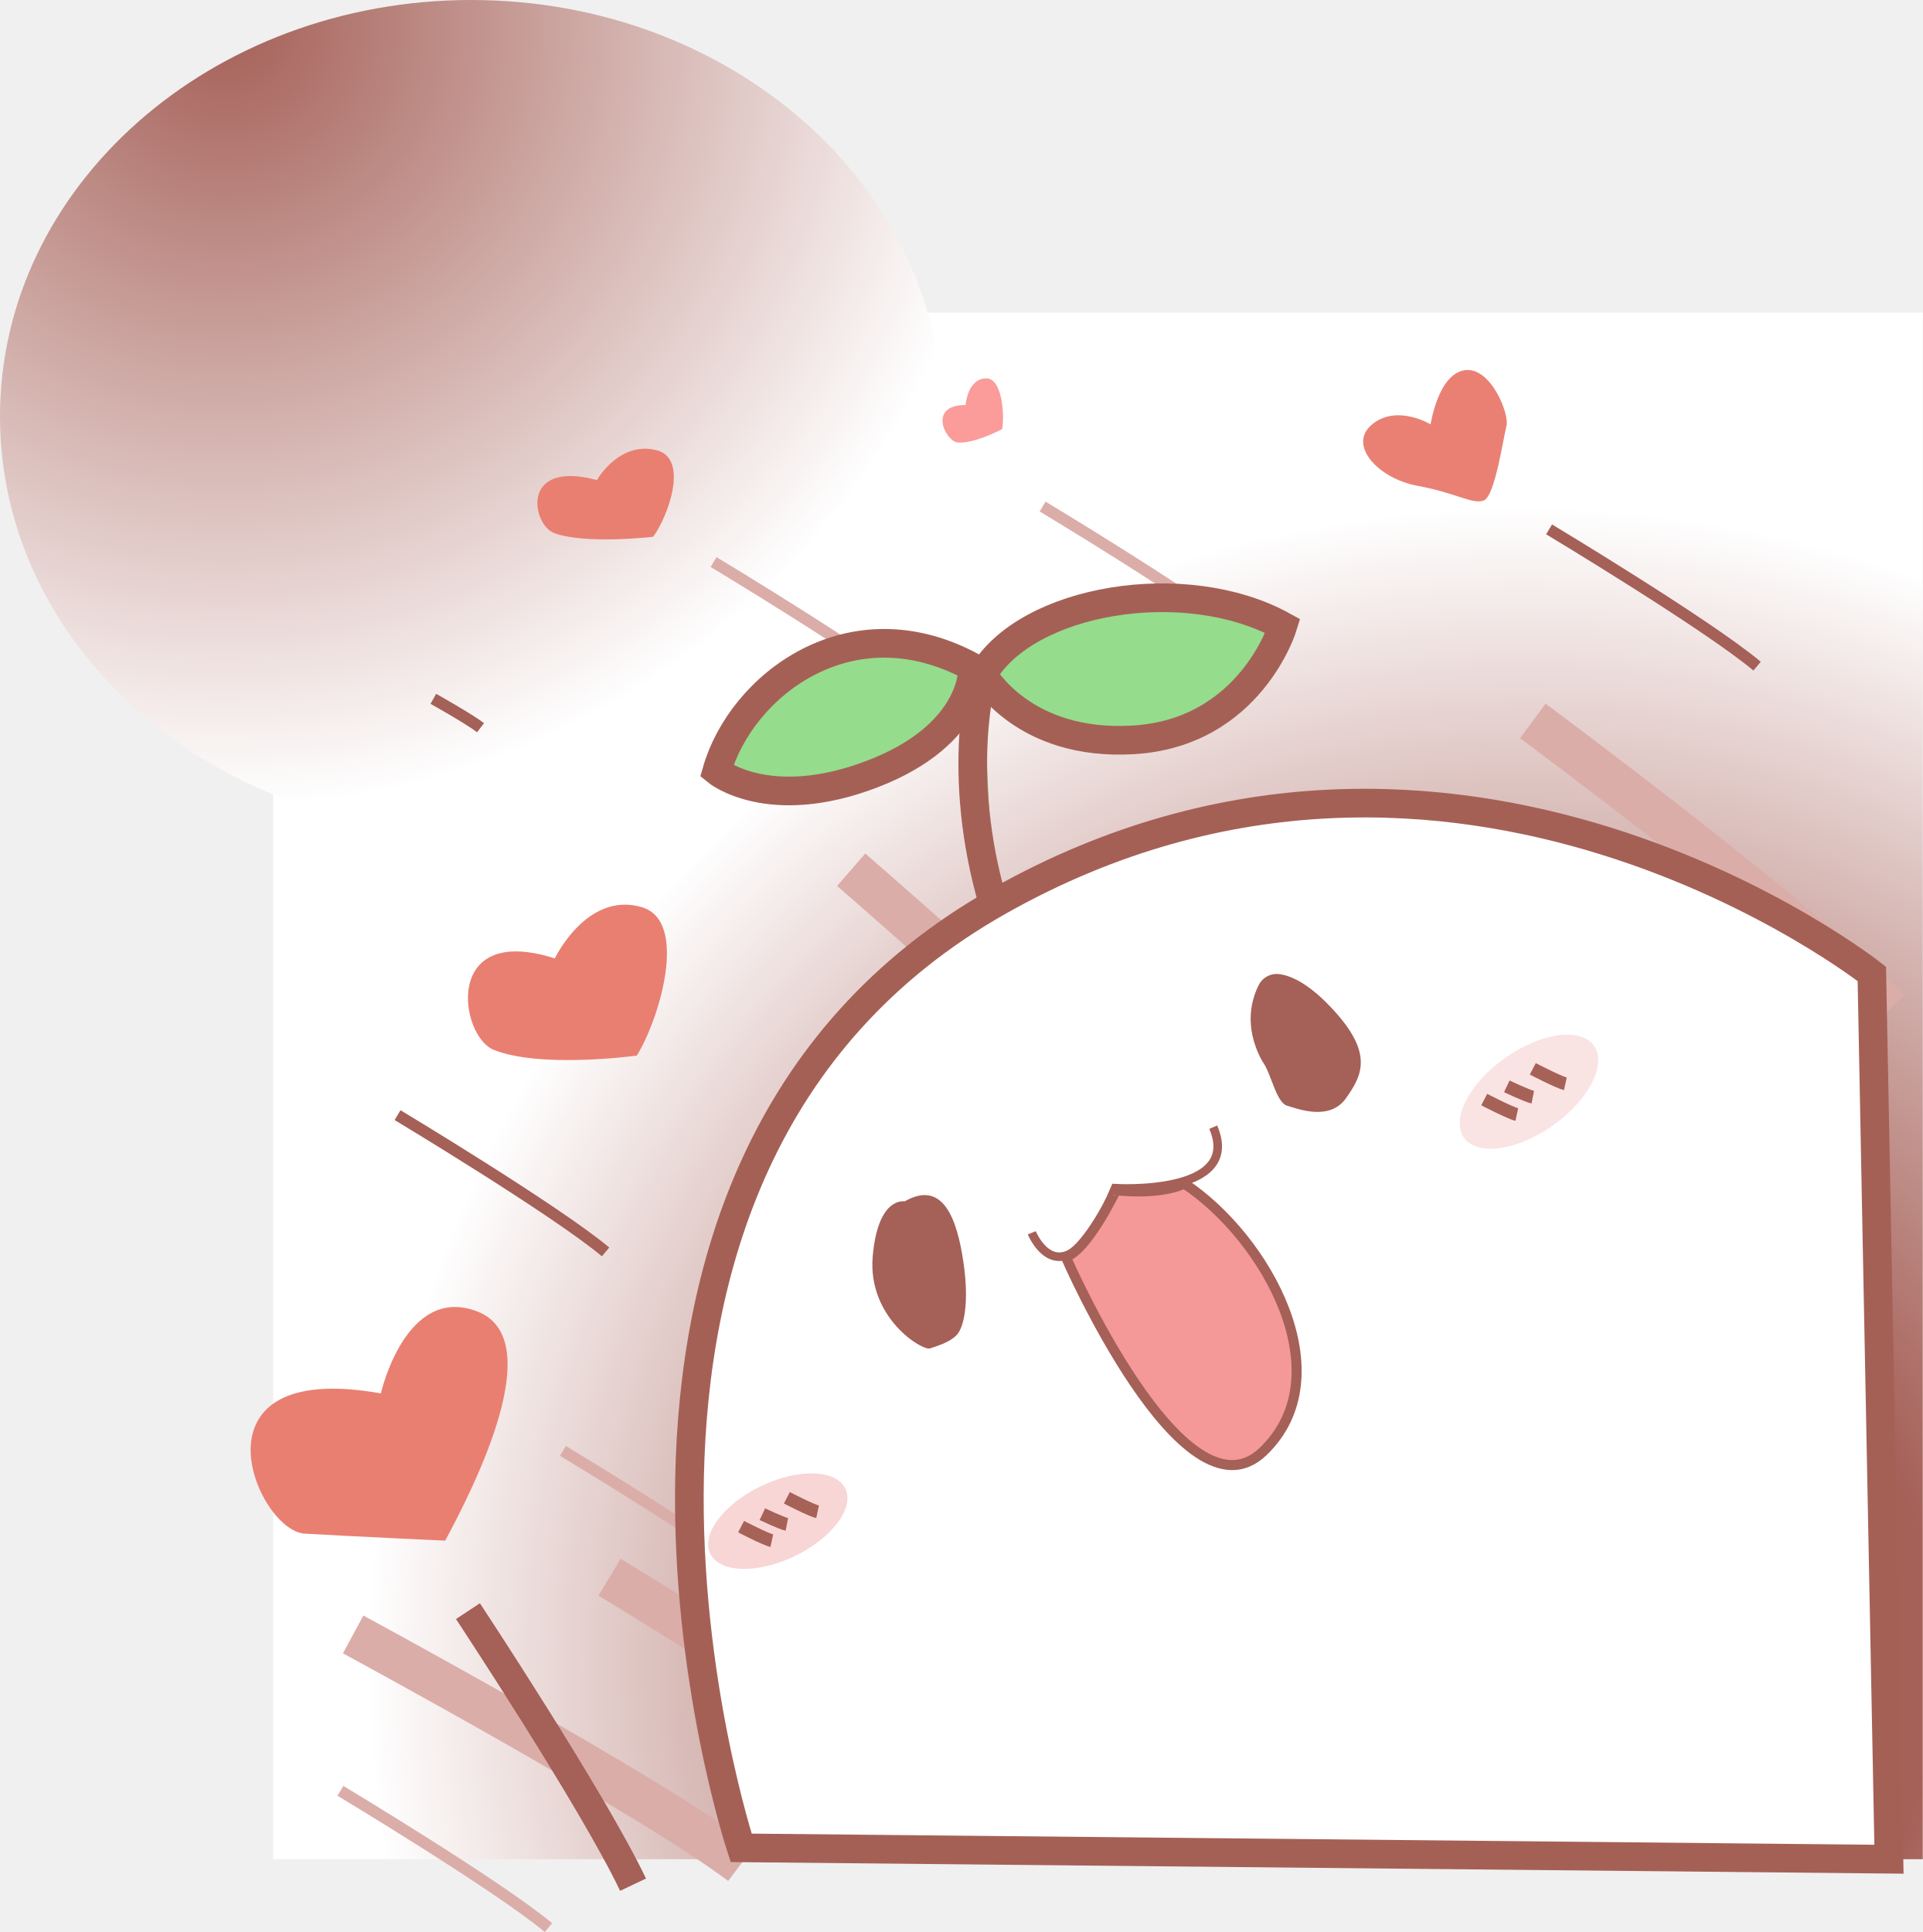
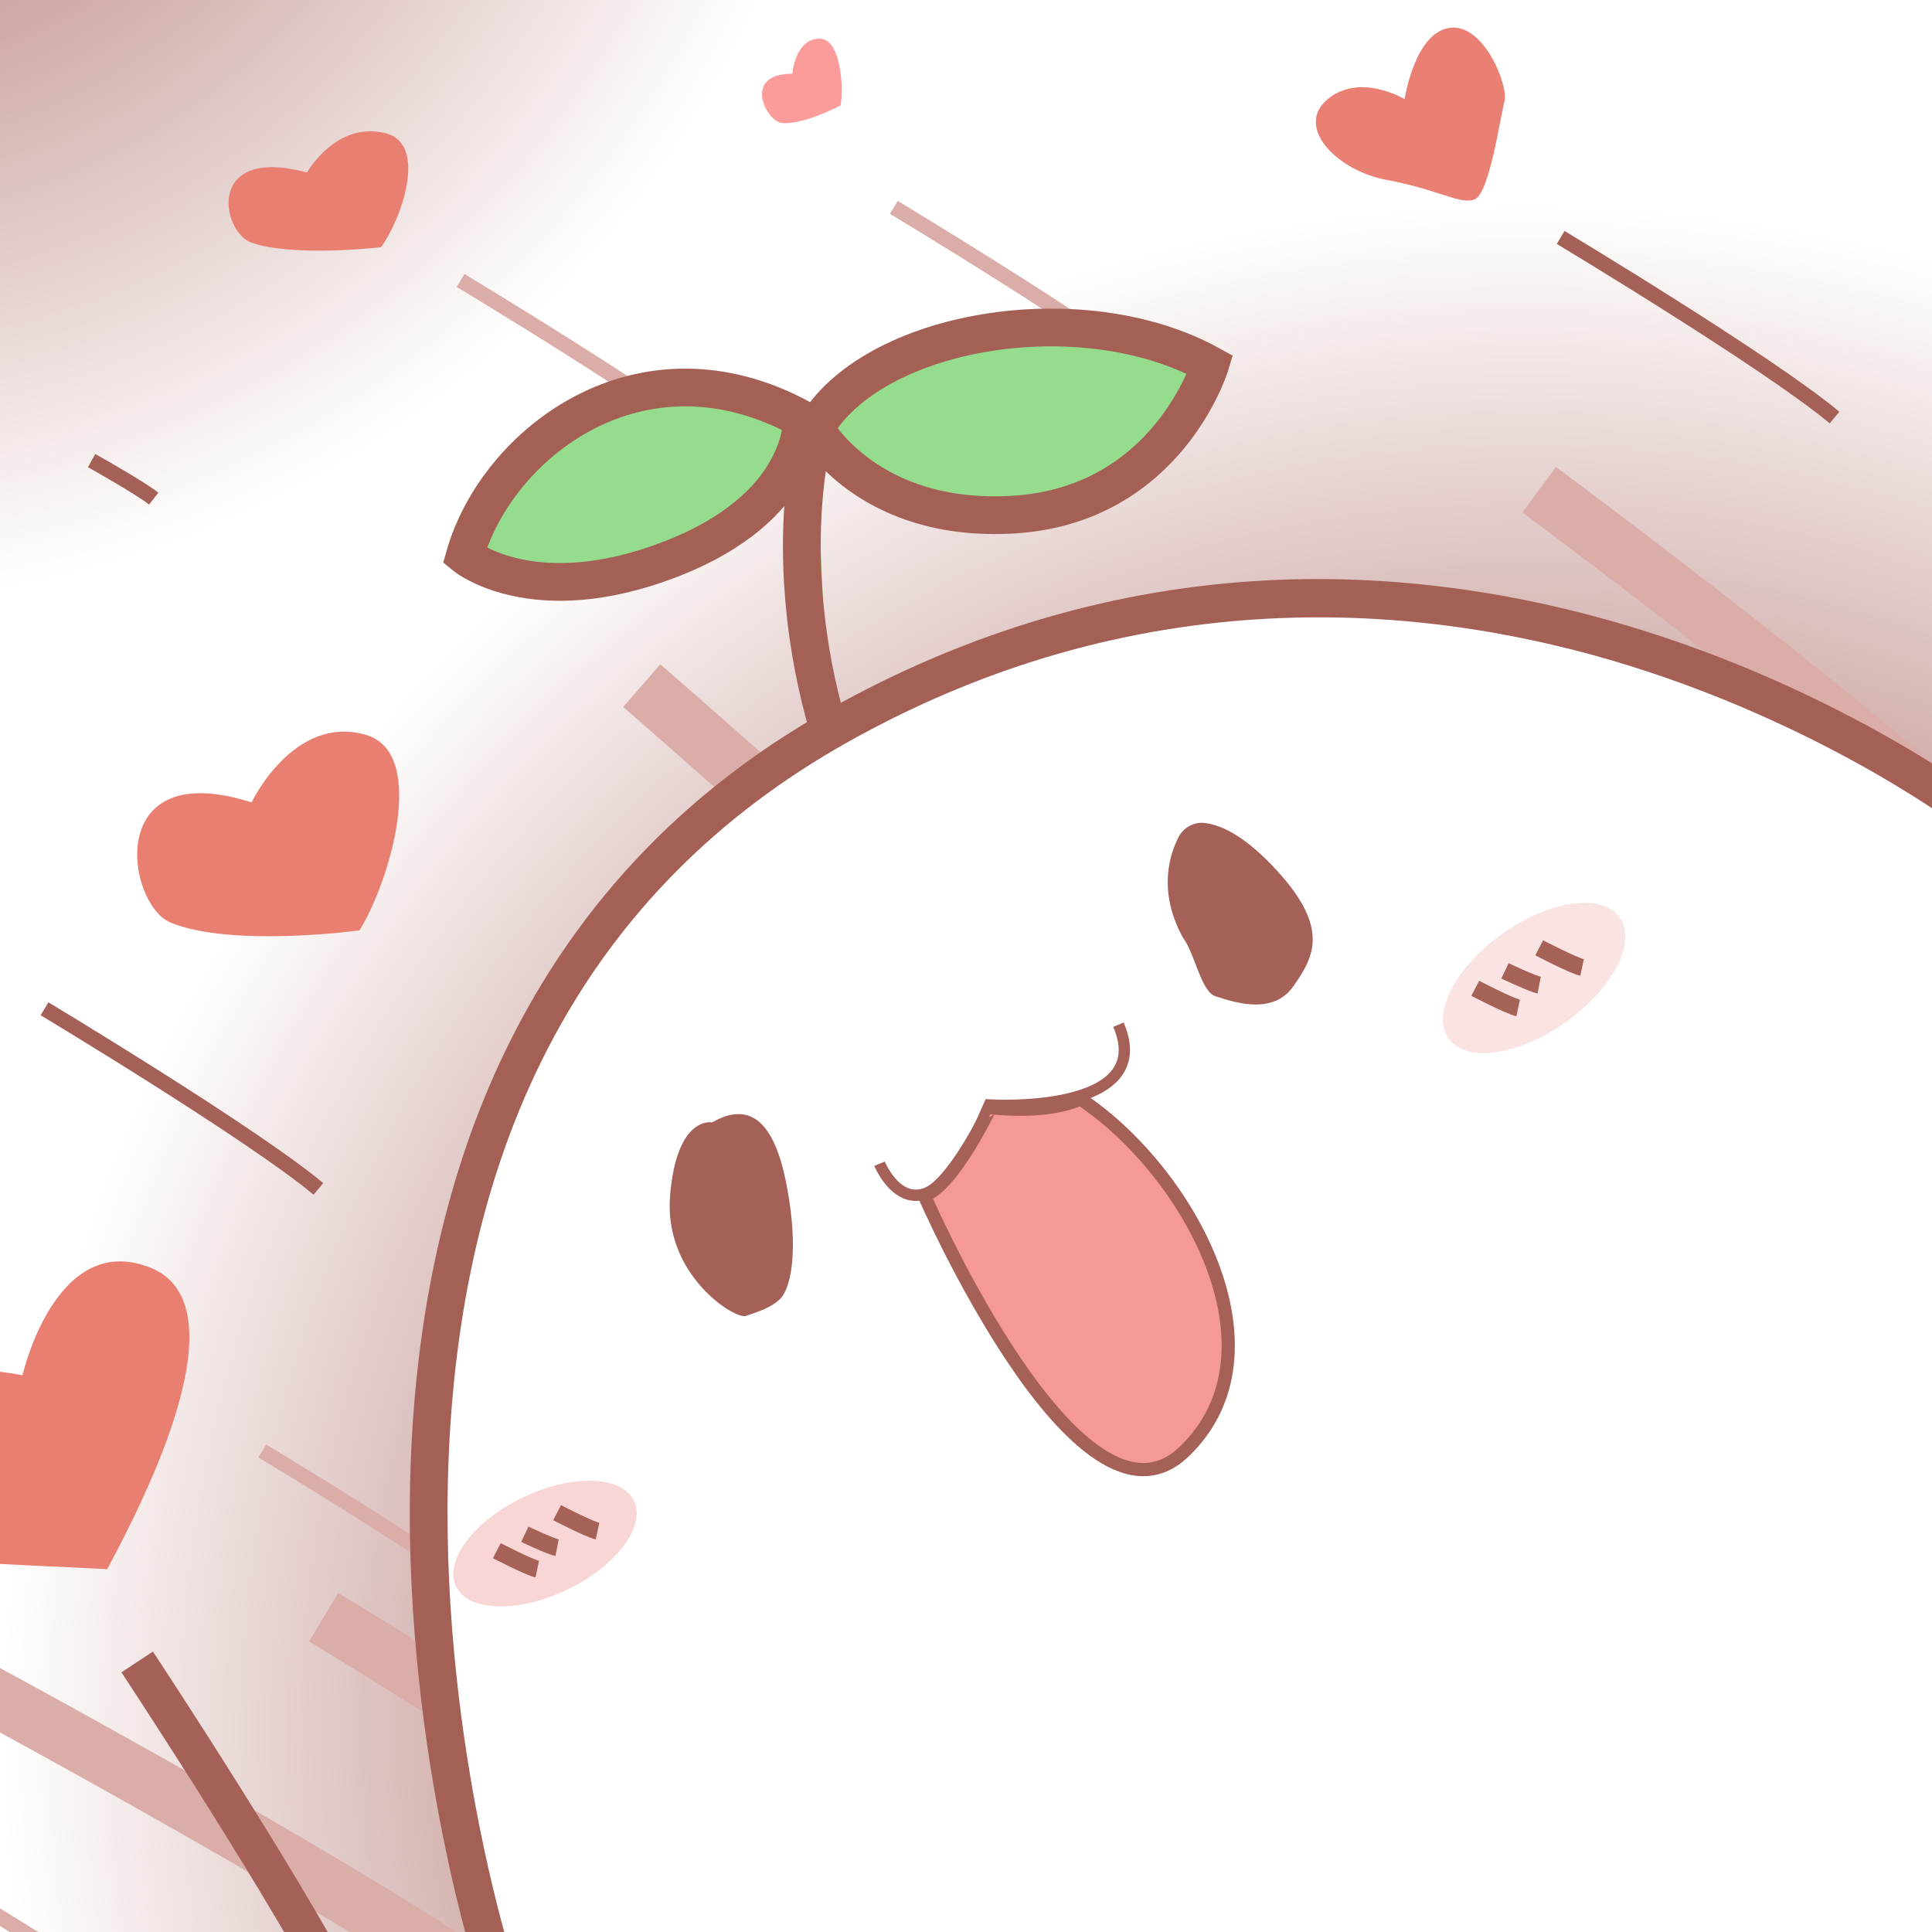
- <svg xmlns="http://www.w3.org/2000/svg" viewBox="0 0 2683.53 2696.83">
-   <defs>
-     <style>.cls-1{fill:url(#radial-gradient);}.cls-2{fill:url(#radial-gradient-2);}.cls-10,.cls-17,.cls-18,.cls-3,.cls-4,.cls-7{fill:none;}.cls-3,.cls-4{stroke:#dbada9;}.cls-10,.cls-12,.cls-13,.cls-17,.cls-18,.cls-3,.cls-4,.cls-5,.cls-7,.cls-8{stroke-miterlimit:10;}.cls-18,.cls-3{stroke-width:16px;}.cls-4{stroke-width:60px;}.cls-5{fill:#fff;}.cls-12,.cls-13,.cls-5{stroke:#a56056;}.cls-12,.cls-13,.cls-17,.cls-5{stroke-width:40px;}.cls-6{fill:#a56058;}.cls-17,.cls-18,.cls-7,.cls-8{stroke:#a56058;}.cls-7{stroke-width:12px;}.cls-8{fill:#f49997;stroke-width:14px;}.cls-9{fill:#f8d6d5;}.cls-10{stroke:#a66256;stroke-width:18px;}.cls-11{fill:#fae3e3;}.cls-12{fill:#81d278;}.cls-13{fill:#95dc8d;}.cls-14{fill:#e97f71;}.cls-15{fill:#fb9b9a;}.cls-16{fill:#ea8073;}</style>
-     <radialGradient id="radial-gradient" cx="2126.39" cy="2320.8" r="1992.01" gradientUnits="userSpaceOnUse">
-       <stop offset="0.29" stop-color="#a56058" />
-       <stop offset="0.81" stop-color="#fff" />
-     </radialGradient>
-     <radialGradient id="radial-gradient-2" cx="314.07" cy="33.41" r="1351.16" gradientUnits="userSpaceOnUse">
-       <stop offset="0" stop-color="#a56058" />
-       <stop offset="0.81" stop-color="#fff" />
-     </radialGradient>
-   </defs>
-   <g id="Layer_3" data-name="Layer 3">
-     <rect class="cls-1" x="381.24" y="436.36" width="2302.29" height="2158.86" />
-     <ellipse class="cls-2" cx="657.72" cy="581.36" rx="657.72" ry="581.36" />
-     <path class="cls-3" d="M488.23,297.33s220,132.17,290.34,190.92" transform="translate(507.68 487.23)" />
-     <path class="cls-3" d="M947.48,219.85s220,132.17,290.35,190.92" transform="translate(507.68 487.23)" />
-     <path class="cls-3" d="M278,1538.06S498,1670.24,568.33,1729" transform="translate(507.68 487.23)" />
-     <path class="cls-4" d="M343.06,1714.37s220,132.18,290.34,190.92" transform="translate(507.68 487.23)" />
-     <path class="cls-3" d="M-32.57,2012.54s220,132.17,290.34,190.92" transform="translate(507.68 487.23)" />
-     <path class="cls-4" d="M-14.81,1794.27s410.34,221.6,541.47,320.1" transform="translate(507.68 487.23)" />
-     <path class="cls-4" d="M1631.6,519.1s376.66,279.44,497,403.63" transform="translate(507.68 487.23)" />
-     <path class="cls-4" d="M680.29,726.78s698.11,606.5,921.2,876.06" transform="translate(507.68 487.23)" />
+ <svg xmlns="http://www.w3.org/2000/svg" xmlns:xlink="http://www.w3.org/1999/xlink" version="1.1" x="0px" y="0px" viewBox="0 0 2048 2048" style="enable-background:new 0 0 2048 2048;" xml:space="preserve">
+   <style type="text/css">
+ 	.st0{display:none;}
+ 	.st1{clip-path:url(#SVGID_2_);}
+ 	.st2{fill:url(#SVGID_3_);}
+ 	.st3{fill:url(#SVGID_4_);}
+ 	.st4{fill:none;stroke:#DBADA9;stroke-width:16;stroke-miterlimit:10;}
+ 	.st5{fill:none;stroke:#DBADA9;stroke-width:60;stroke-miterlimit:10;}
+ 	.st6{fill:#FFFFFF;}
+ 	.st7{fill:#A56056;}
+ 	.st8{fill:#A56058;}
+ 	.st9{fill:none;stroke:#A56058;stroke-width:12;stroke-miterlimit:10;}
+ 	.st10{fill:#F49997;stroke:#A56058;stroke-width:14;stroke-miterlimit:10;}
+ 	.st11{fill:#F8D6D5;}
+ 	.st12{fill:none;stroke:#A66256;stroke-width:18;stroke-miterlimit:10;}
+ 	.st13{fill:#FAE3E3;}
+ 	.st14{fill:#81D278;stroke:#A56056;stroke-width:40;stroke-miterlimit:10;}
+ 	.st15{fill:#95DC8D;stroke:#A56056;stroke-width:40;stroke-miterlimit:10;}
+ 	.st16{fill:#E97F71;}
+ 	.st17{fill:#FB9B9A;}
+ 	.st18{fill:#EA8073;}
+ 	.st19{fill:none;stroke:#A56058;stroke-width:40;stroke-miterlimit:10;}
+ 	.st20{fill:none;stroke:#A56058;stroke-width:16;stroke-miterlimit:10;}
+ </style>
+   <g id="Layer_1" class="st0">
+ </g>
+   <g id="Layer_3">
+ </g>
+   <g id="Layer_2">
+ </g>
+   <g id="Layer_4">
+     <g>
+       <defs>
+         <rect id="SVGID_1_" x="0" width="2048" height="2048" />
+       </defs>
+       <clipPath id="SVGID_2_">
+         <use xlink:href="#SVGID_1_" style="overflow:visible;" />
+       </clipPath>
+       <g class="st1">
+         <radialGradient id="SVGID_3_" cx="1618.71" cy="1833.568" r="1992.014" gradientUnits="userSpaceOnUse">
+           <stop offset="0.294" style="stop-color:#A56058" />
+           <stop offset="0.811" style="stop-color:#FFFFFF" />
+         </radialGradient>
+         <rect x="-126.44" y="-50.86" class="st2" width="2302.29" height="2158.86" />
+         <radialGradient id="SVGID_4_" cx="-193.615" cy="-453.817" r="1351.156" gradientUnits="userSpaceOnUse">
+           <stop offset="0" style="stop-color:#A56058" />
+           <stop offset="0.811" style="stop-color:#FFFFFF" />
+         </radialGradient>
+         <ellipse class="st3" cx="150.03" cy="94.13" rx="657.72" ry="581.36" />
+         <path class="st4" d="M488.23,297.33c0,0,220.03,132.17,290.34,190.92" />
+         <path class="st4" d="M947.48,219.85c0,0,220.03,132.17,290.34,190.92" />
+         <path class="st4" d="M277.99,1538.06c0,0,220.03,132.17,290.34,190.92" />
+         <path class="st5" d="M343.06,1714.37c0,0,220.03,132.17,290.34,190.92" />
+         <path class="st4" d="M-32.57,2012.54c0,0,220.03,132.17,290.34,190.92" />
+         <path class="st5" d="M-14.81,1794.27c0,0,410.34,221.61,541.48,320.1" />
+         <path class="st5" d="M1631.6,519.1c0,0,376.66,279.43,497.03,403.63" />
+         <path class="st5" d="M680.29,726.78c0,0,698.11,606.51,921.2,876.07" />
+         <path class="st6" d="M2104.8,872.24c0,0-581.72-459.77-1217.05-102.4c-673.31,378.74-361.09,1322.27-361.09,1322.27L2128.63,2108     L2104.8,872.24z" />
+         <path class="st7" d="M2149.02,2128.2l-1636.85-16.23l-4.49-13.57c-0.81-2.46-20.12-61.23-38.89-155.73     c-17.3-87.08-37.26-221.98-34.06-370.09c3.61-167.21,35.37-316.84,94.4-444.73c74.14-160.63,191.5-286.94,348.83-375.43     c147.64-83.05,304.76-129.25,467-137.31c129.65-6.45,262.73,11.33,395.54,52.84c117.92,36.85,213.85,86.01,273.55,120.76     c64.94,37.8,101.63,66.64,103.16,67.85l7.41,5.86l0.18,9.45L2149.02,2128.2z M541.46,2072.26l1566.77,15.54l-23.24-1205.45     c-13.64-10.06-45.65-32.7-92.25-59.76c-58-33.67-151.15-81.29-265.55-116.9c-201.06-62.58-508.2-99.23-829.63,81.58     c-272.35,153.2-414.61,417.34-422.82,785.08c-3.22,144.45,16.2,276.28,33.07,361.43     C521.01,2000.48,534.75,2049.75,541.46,2072.26z" />
+         <path class="st8" d="M1249.31,887.38c-9.46,18.35-21.86,56.71,3.67,104.76c0.54,1.02,1.14,2.03,1.82,2.97     c12.12,16.96,18.5,56.43,33.97,61.07c15.79,4.74,59.49,21.59,82.13-10.53c22.64-32.11,39.49-63.18-21.59-127.41     c-32.63-34.32-56.85-44.14-72.32-45.84C1265.57,871.15,1254.57,877.17,1249.31,887.38z" />
+         <path class="st9" d="M932.34,1233.6c0,0,43.9,107.19,116.32-62.25c0,0,178.51,11.19,136.92-85.16" />
+         <path class="st10" d="M979.79,1267.27c0,0,164.19,378.04,275.28,271.69c111.09-106.35,4.74-298.16-110.03-374.15     c0,0-28.36,16.23-95.25,9.35C1049.78,1174.16,1010.39,1257.23,979.79,1267.27z" />
+         <path class="st8" d="M754.85,1189.77c0,0-37.38-7.67-44.53,77.28s69.18,131.87,80.32,127.89s26.24-7.95,36.58-18.29     s18.29-45.33,9.54-103.38C828.01,1215.21,808.92,1158.75,754.85,1189.77z" />
+         <ellipse transform="matrix(0.9012 -0.4334 0.4334 0.9012 -652.0927 412.1159)" class="st11" cx="577.79" cy="1636.2" rx="104.65" ry="54.22" />
+         <path class="st12" d="M526.66,1643.78c0,0,34.04,17.65,42.87,19.54" />
+         <path class="st12" d="M556.35,1626.43c0,0,27.14,12.81,34.18,14.18" />
+         <path class="st12" d="M590.53,1603.5c0,0,34.04,17.65,42.87,19.54" />
+         <ellipse transform="matrix(0.8162 -0.5777 0.5777 0.8162 -300.0858 1129.981)" class="st13" cx="1626.25" cy="1036.72" rx="111.13" ry="57.72" />
+         <path class="st12" d="M1563.83,1047.64c0,0,36.12,18.81,45.49,20.82" />
+         <path class="st12" d="M1595.33,1029.16c0,0,28.8,13.65,36.26,15.11" />
+         <path class="st12" d="M1631.6,1004.73c0,0,36.12,18.81,45.49,20.82" />
+         <path class="st14" d="M863.93,454.17c0,0-39.74,135.29,14.88,320.78" />
+         <path class="st15" d="M492.66,589.17c34-119.12,186.63-238.25,357.31-144.93c0,0,4.8,93.31-140.13,148.9     S492.66,589.17,492.66,589.17z" />
+         <path class="st15" d="M863.93,454.17c60.67-105.05,282.35-142.81,418.92-67.5c0,0-45.02,148.9-208.47,158.83     C919.44,554.91,863.93,454.17,863.93,454.17z" />
+         <path class="st16" d="M23.87,1457.76c0,0,34.7-153.09,134.72-114.31s-4.08,243.74-44.91,319.87c0,0-128.6-5.86-195.96-9.77     S-251.69,1408.77,23.87,1457.76z" />
+         <path class="st16" d="M266.66,850.58c0,0,44.71-93.95,121.3-71.56c66.42,19.42,24.04,157.9-6.87,207.21     c0,0-134.72,18.49-200.04-8.16C133.76,958.78,109.6,800.49,266.66,850.58z" />
+         <path class="st16" d="M325.43,182.91c0,0,30.66-54.81,83.19-41.74c45.55,11.33,16.49,92.11-4.71,120.88     c0,0-92.39,10.79-137.19-4.76C234.29,246.03,217.72,153.69,325.43,182.91z" />
+         <path class="st17" d="M839.99,78.16c0,0,2.46-36.57,28.48-37.22c22.57-0.57,26.13,50.8,22.57,70.8c0,0-38.89,20.72-61.99,18.72     C812.33,129.01,786.12,78.09,839.99,78.16z" />
+         <path class="st18" d="M1488.99,105.15c0,0-46.95-28.58-81.65,0s8.16,75.52,63.28,85.73c55.11,10.21,77.3,26.54,92.74,20.41     c15.44-6.12,27.15-87.77,31.5-104.1c4.35-16.33-22.18-83.69-58.92-77.57C1499.2,35.75,1488.99,105.15,1488.99,105.15z" />
+         <path class="st19" d="M145.42,1761.73c0,0,174.63,264.34,230.44,381.83" />
+         <path class="st20" d="M47.18,1069.35c0,0,220.03,132.17,290.34,190.92" />
+         <path class="st20" d="M1654.34,251.7c0,0,220.03,132.17,290.34,190.92" />
+         <path class="st20" d="M97.11,488.25c0,0,49.93,27.9,65.89,40.3" />
+       </g>
+     </g>
  </g>
-   <g id="Layer_2" data-name="Layer 2">
-     <path class="cls-5" d="M2104.8,872.24s-581.72-459.77-1217-102.4c-673.31,378.74-361.1,1322.28-361.1,1322.28l1602,15.88Z" transform="translate(507.68 487.23)" />
-     <path class="cls-6" d="M1249.31,887.38c-9.46,18.36-21.86,56.71,3.67,104.76a24.34,24.34,0,0,0,1.82,3c12.12,17,18.5,56.43,34,61.07,15.8,4.74,59.49,21.59,82.13-10.53s39.49-63.17-21.58-127.4c-32.63-34.32-56.85-44.14-72.32-45.84A27.8,27.8,0,0,0,1249.31,887.38Z" transform="translate(507.68 487.23)" />
-     <path class="cls-7" d="M932.34,1233.6s43.91,107.2,116.32-62.25c0,0,178.51,11.19,136.92-85.16" transform="translate(507.68 487.23)" />
-     <path class="cls-8" d="M979.79,1267.27S1144,1645.3,1255.07,1539s4.74-298.17-110-374.15c0,0-28.36,16.23-95.26,9.35C1049.78,1174.16,1010.39,1257.23,979.79,1267.27Z" transform="translate(507.68 487.23)" />
-     <path class="cls-6" d="M754.85,1189.77s-37.38-7.68-44.54,77.27,69.19,131.87,80.32,127.89,26.24-8,36.58-18.29,18.29-45.32,9.54-103.37S808.92,1158.75,754.85,1189.77Z" transform="translate(507.68 487.23)" />
-     <ellipse class="cls-9" cx="577.79" cy="1636.2" rx="104.65" ry="54.22" transform="translate(-144.41 899.34) rotate(-25.69)" />
-     <path class="cls-10" d="M526.66,1643.78s34.05,17.65,42.87,19.54" transform="translate(507.68 487.23)" />
-     <path class="cls-10" d="M556.35,1626.43s27.14,12.81,34.18,14.18" transform="translate(507.68 487.23)" />
-     <path class="cls-10" d="M590.53,1603.5s34,17.65,42.87,19.55" transform="translate(507.68 487.23)" />
-     <ellipse class="cls-11" cx="1626.25" cy="1036.72" rx="111.13" ry="57.72" transform="translate(207.6 1617.21) rotate(-35.29)" />
-     <path class="cls-10" d="M1563.83,1047.64s36.12,18.81,45.49,20.82" transform="translate(507.68 487.23)" />
-     <path class="cls-10" d="M1595.33,1029.16s28.8,13.65,36.27,15.11" transform="translate(507.68 487.23)" />
-     <path class="cls-10" d="M1631.6,1004.73s36.12,18.81,45.48,20.83" transform="translate(507.68 487.23)" />
-     <path class="cls-12" d="M863.93,454.17S824.19,589.46,878.81,775" transform="translate(507.68 487.23)" />
-     <path class="cls-13" d="M492.66,589.17c34-119.12,186.63-238.24,357.31-144.93,0,0,4.81,93.31-140.13,148.91S492.66,589.17,492.66,589.17Z" transform="translate(507.68 487.23)" />
-     <path class="cls-13" d="M863.93,454.17c60.67-105,282.35-142.82,418.92-67.51,0,0-45,148.91-208.47,158.84C919.44,554.91,863.93,454.17,863.93,454.17Z" transform="translate(507.68 487.23)" />
-     <path class="cls-14" d="M23.87,1457.76s34.7-153.09,134.72-114.31-4.08,243.74-44.9,319.87c0,0-128.6-5.86-196-9.77S-251.69,1408.77,23.87,1457.76Z" transform="translate(507.68 487.23)" />
-     <path class="cls-14" d="M266.66,850.58s44.71-94,121.3-71.55c66.42,19.42,24,157.89-6.88,207.21,0,0-134.72,18.49-200-8.17C133.76,958.78,109.6,800.49,266.66,850.58Z" transform="translate(507.68 487.23)" />
-     <path class="cls-14" d="M325.43,182.91s30.66-54.81,83.19-41.74c45.55,11.33,16.48,92.11-4.72,120.88,0,0-92.39,10.79-137.18-4.76C234.29,246,217.72,153.69,325.43,182.91Z" transform="translate(507.68 487.23)" />
-     <path class="cls-15" d="M840,78.16s2.45-36.57,28.48-37.22C891,40.37,894.6,91.74,891,111.73c0,0-38.89,20.72-62,18.73C812.33,129,786.12,78.09,840,78.16Z" transform="translate(507.68 487.23)" />
-     <path class="cls-16" d="M1489,105.15s-46.94-28.58-81.64,0,8.16,75.52,63.27,85.73,77.3,26.54,92.75,20.41,27.14-87.77,31.5-104.1-22.19-83.69-58.93-77.56S1489,105.15,1489,105.15Z" transform="translate(507.68 487.23)" />
-   </g>
-   <g id="Layer_4" data-name="Layer 4">
-     <path class="cls-17" d="M145.42,1761.73s174.63,264.35,230.44,381.83" transform="translate(507.68 487.23)" />
-     <path class="cls-18" d="M47.18,1069.35s220,132.17,290.34,190.92" transform="translate(507.68 487.23)" />
-     <path class="cls-18" d="M1654.34,251.7s220,132.17,290.34,190.91" transform="translate(507.68 487.23)" />
-     <path class="cls-18" d="M97.11,488.25S147,516.15,163,528.55" transform="translate(507.68 487.23)" />
-   </g>
+   <g id="Layer_5">
+ </g>
</svg>
